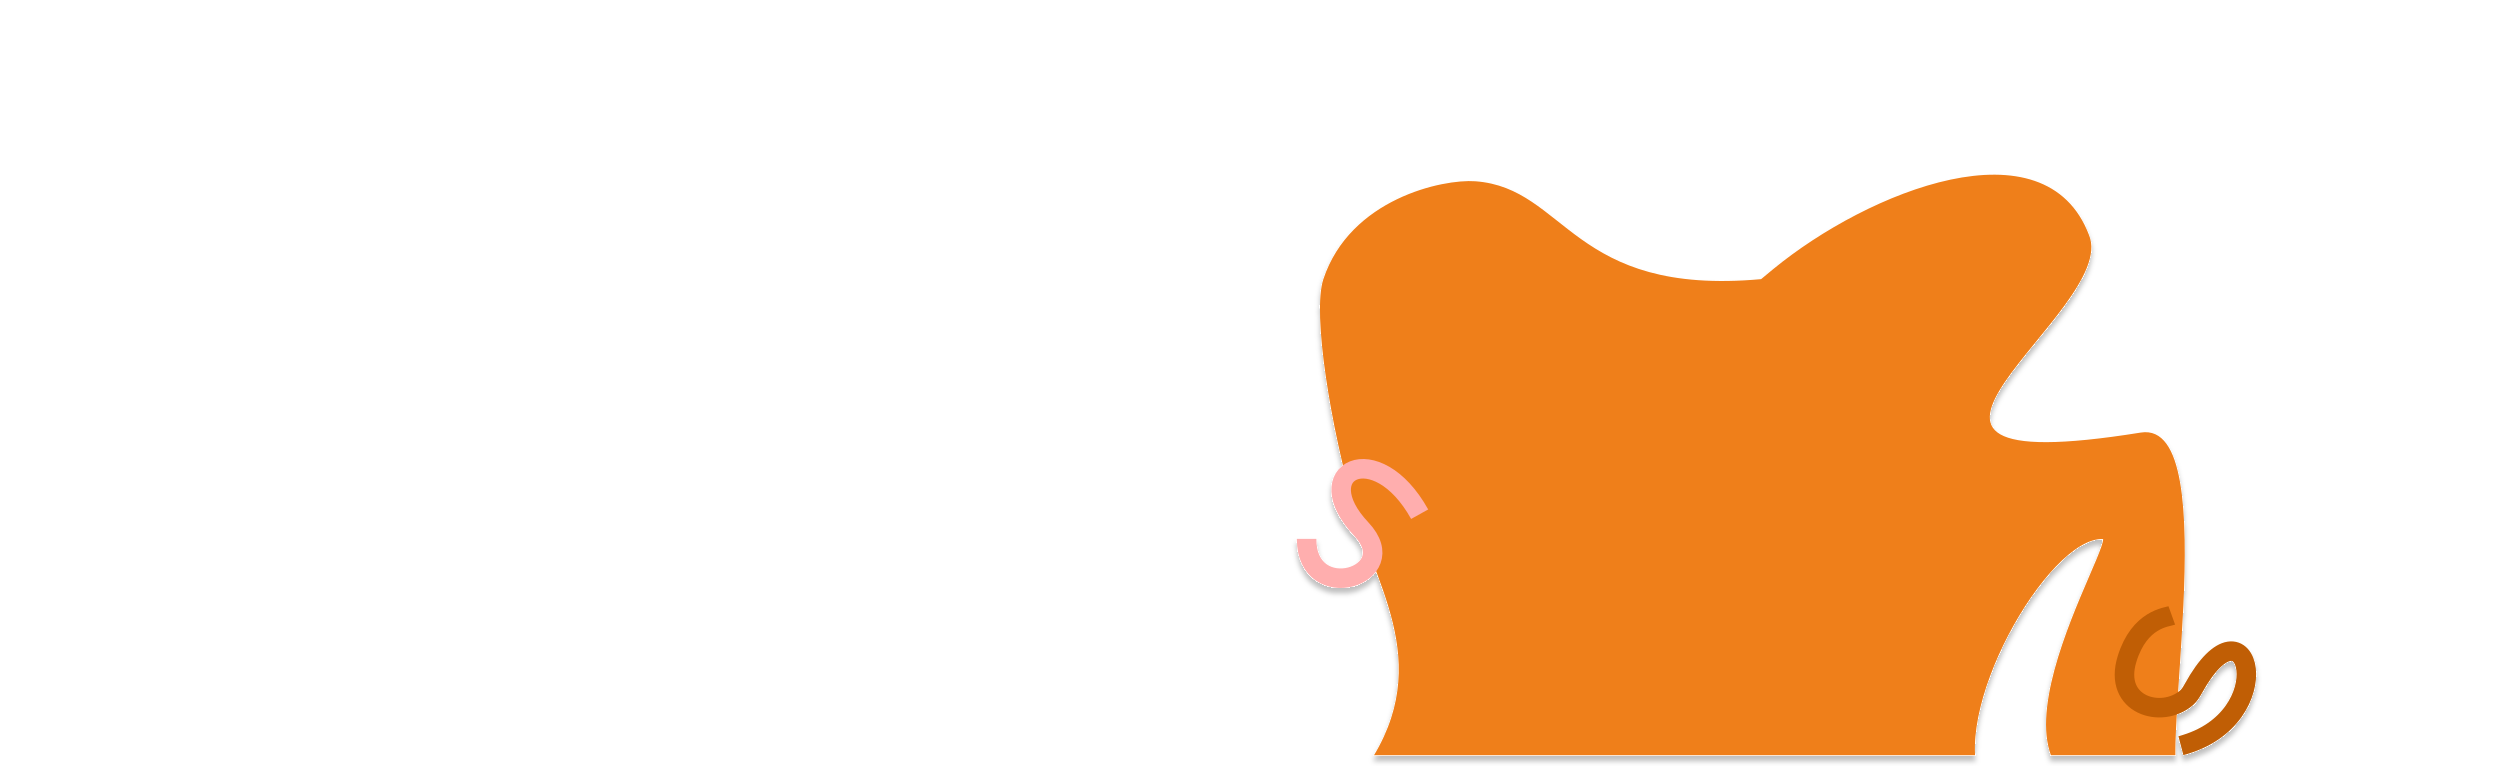
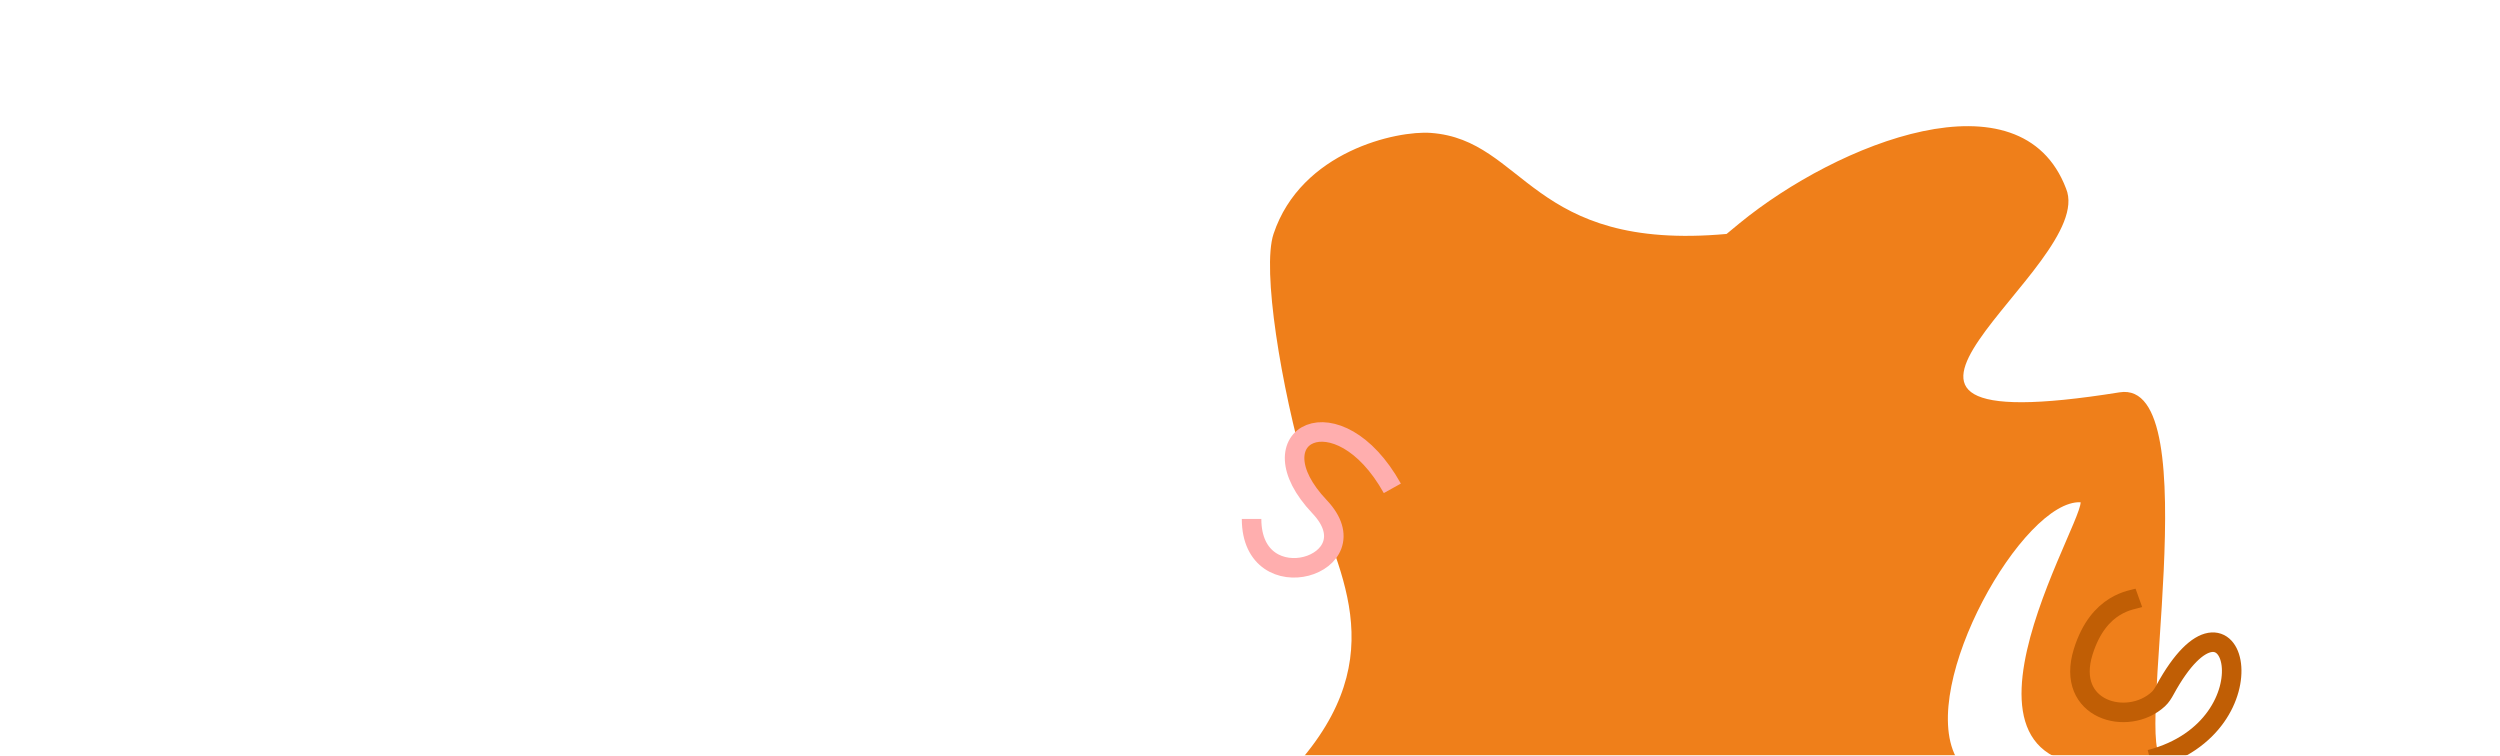
- <svg xmlns="http://www.w3.org/2000/svg" width="1920" height="588" viewBox="0 0 1920 588" fill="none">
-   <g filter="url(#filter0_d_940_869)">
-     <mask id="mask0_940_869" style="mask-type:alpha" maskUnits="userSpaceOnUse" x="0" y="0" width="1920" height="580">
-       <path d="M0 60C0 26.863 26.863 0 60 0H1860C1893.14 0 1920 26.863 1920 60V520C1920 553.137 1893.14 580 1860 580H60C26.863 580 0 553.137 0 520V60Z" fill="#FDF1E6" />
-     </mask>
-     <g mask="url(#mask0_940_869)">
-       <path fill-rule="evenodd" clip-rule="evenodd" d="M1361.84 206.657C1434.95 146.656 1570.86 92.162 1604.39 180.602V180.602C1628.56 238.54 1395.04 372.268 1644.11 332.213C1711.41 321.391 1653.32 606.595 1676.54 603.387C1483.53 649.685 1615.21 434.43 1615.21 413.987C1572.73 411.982 1494.67 549.273 1522.62 603.387C1543.5 643.82 1090.21 640.853 1038.63 603.387C1107.14 520.412 1058.97 456.281 1040.75 393.326C1021.84 328.024 1007.64 240.547 1016.34 214.378C1036.87 152.697 1107.93 137.382 1132.99 139.205C1203.24 144.317 1206.59 227.639 1352.52 214.379C1355.69 211.729 1358.79 209.155 1361.84 206.657Z" fill="#EF7F1A" />
-       <path d="M1674.91 572.67C1753.27 552.127 1726.97 451.55 1684.43 528.883C1683.05 531.392 1681.47 533.979 1679.32 535.862C1660.28 552.475 1622.48 541.779 1633.6 505.987C1643.19 475.133 1664.09 474.046 1667.94 472.663" stroke="#C05E05" stroke-width="15" />
-       <path d="M1003.45 413.83C1003.45 465.83 1079.45 442.355 1045.45 406.33C1003.45 361.83 1056.76 334.565 1090.3 394.898" stroke="#FFAEAE" stroke-width="15" />
-     </g>
+ <svg xmlns="http://www.w3.org/2000/svg" width="1920" height="580" viewBox="0 0 1920 580" fill="none">
+   <mask id="mask0_940_869" style="mask-type:alpha" maskUnits="userSpaceOnUse" x="0" y="0" width="1920" height="580">
+     <path d="M-1.38064e-05 60C-1.38064e-05 26.863 26.863 0 60 0H1860C1893.14 0 1920 26.863 1920 60V520C1920 553.137 1893.14 580 1860 580H60C26.863 580 -1.38064e-05 553.137 -1.38064e-05 520V60Z" fill="#FDF1E6" />
+   </mask>
+   <g mask="url(#mask0_940_869)">
+     <path fill-rule="evenodd" clip-rule="evenodd" d="M1335.99 171.434C1411.51 109.669 1552.08 53.676 1586.72 144.803V144.803C1611.74 204.612 1370.03 342.658 1627.83 301.31C1697.49 290.138 1637.36 584.552 1661.4 581.241C1461.63 629.034 1597.92 406.828 1597.92 385.724C1553.95 383.655 1473.15 525.379 1502.08 581.241C1523.69 622.98 1054.53 619.916 1001.14 581.241C1072.05 495.586 1022.2 429.385 1003.33 364.397C983.762 296.985 969.06 206.684 978.074 179.67C999.321 115.996 1072.87 100.187 1098.81 102.069C1171.52 107.346 1174.99 193.359 1326.03 179.671C1329.42 176.841 1332.74 174.096 1335.99 171.434Z" fill="#EF7F1A" />
+     <path d="M1651.33 583.314C1749.17 557.732 1715.91 432.172 1662.67 529.872C1661.3 532.389 1659.7 534.983 1657.59 536.927C1634.17 558.534 1585.91 545.457 1599.91 500.535C1611.85 462.234 1637.87 460.885 1642.65 459.168" stroke="#C05E05" stroke-width="15" />
+     <path d="M961.207 398.547C961.207 463.099 1055.8 433.957 1013.48 389.237C961.207 333.996 1027.56 300.149 1069.31 375.045" stroke="#FFAEAE" stroke-width="15" />
  </g>
-   <defs>
-     <filter id="filter0_d_940_869" x="991.949" y="134.158" width="744.773" height="453.842" filterUnits="userSpaceOnUse" color-interpolation-filters="sRGB">
-       <feFlood flood-opacity="0" result="BackgroundImageFix" />
-       <feColorMatrix in="SourceAlpha" type="matrix" values="0 0 0 0 0 0 0 0 0 0 0 0 0 0 0 0 0 0 127 0" result="hardAlpha" />
-       <feOffset dy="4" />
-       <feGaussianBlur stdDeviation="2" />
-       <feComposite in2="hardAlpha" operator="out" />
-       <feColorMatrix type="matrix" values="0 0 0 0 0 0 0 0 0 0 0 0 0 0 0 0 0 0 0.25 0" />
-       <feBlend mode="normal" in2="BackgroundImageFix" result="effect1_dropShadow_940_869" />
-       <feBlend mode="normal" in="SourceGraphic" in2="effect1_dropShadow_940_869" result="shape" />
-     </filter>
-   </defs>
</svg>
